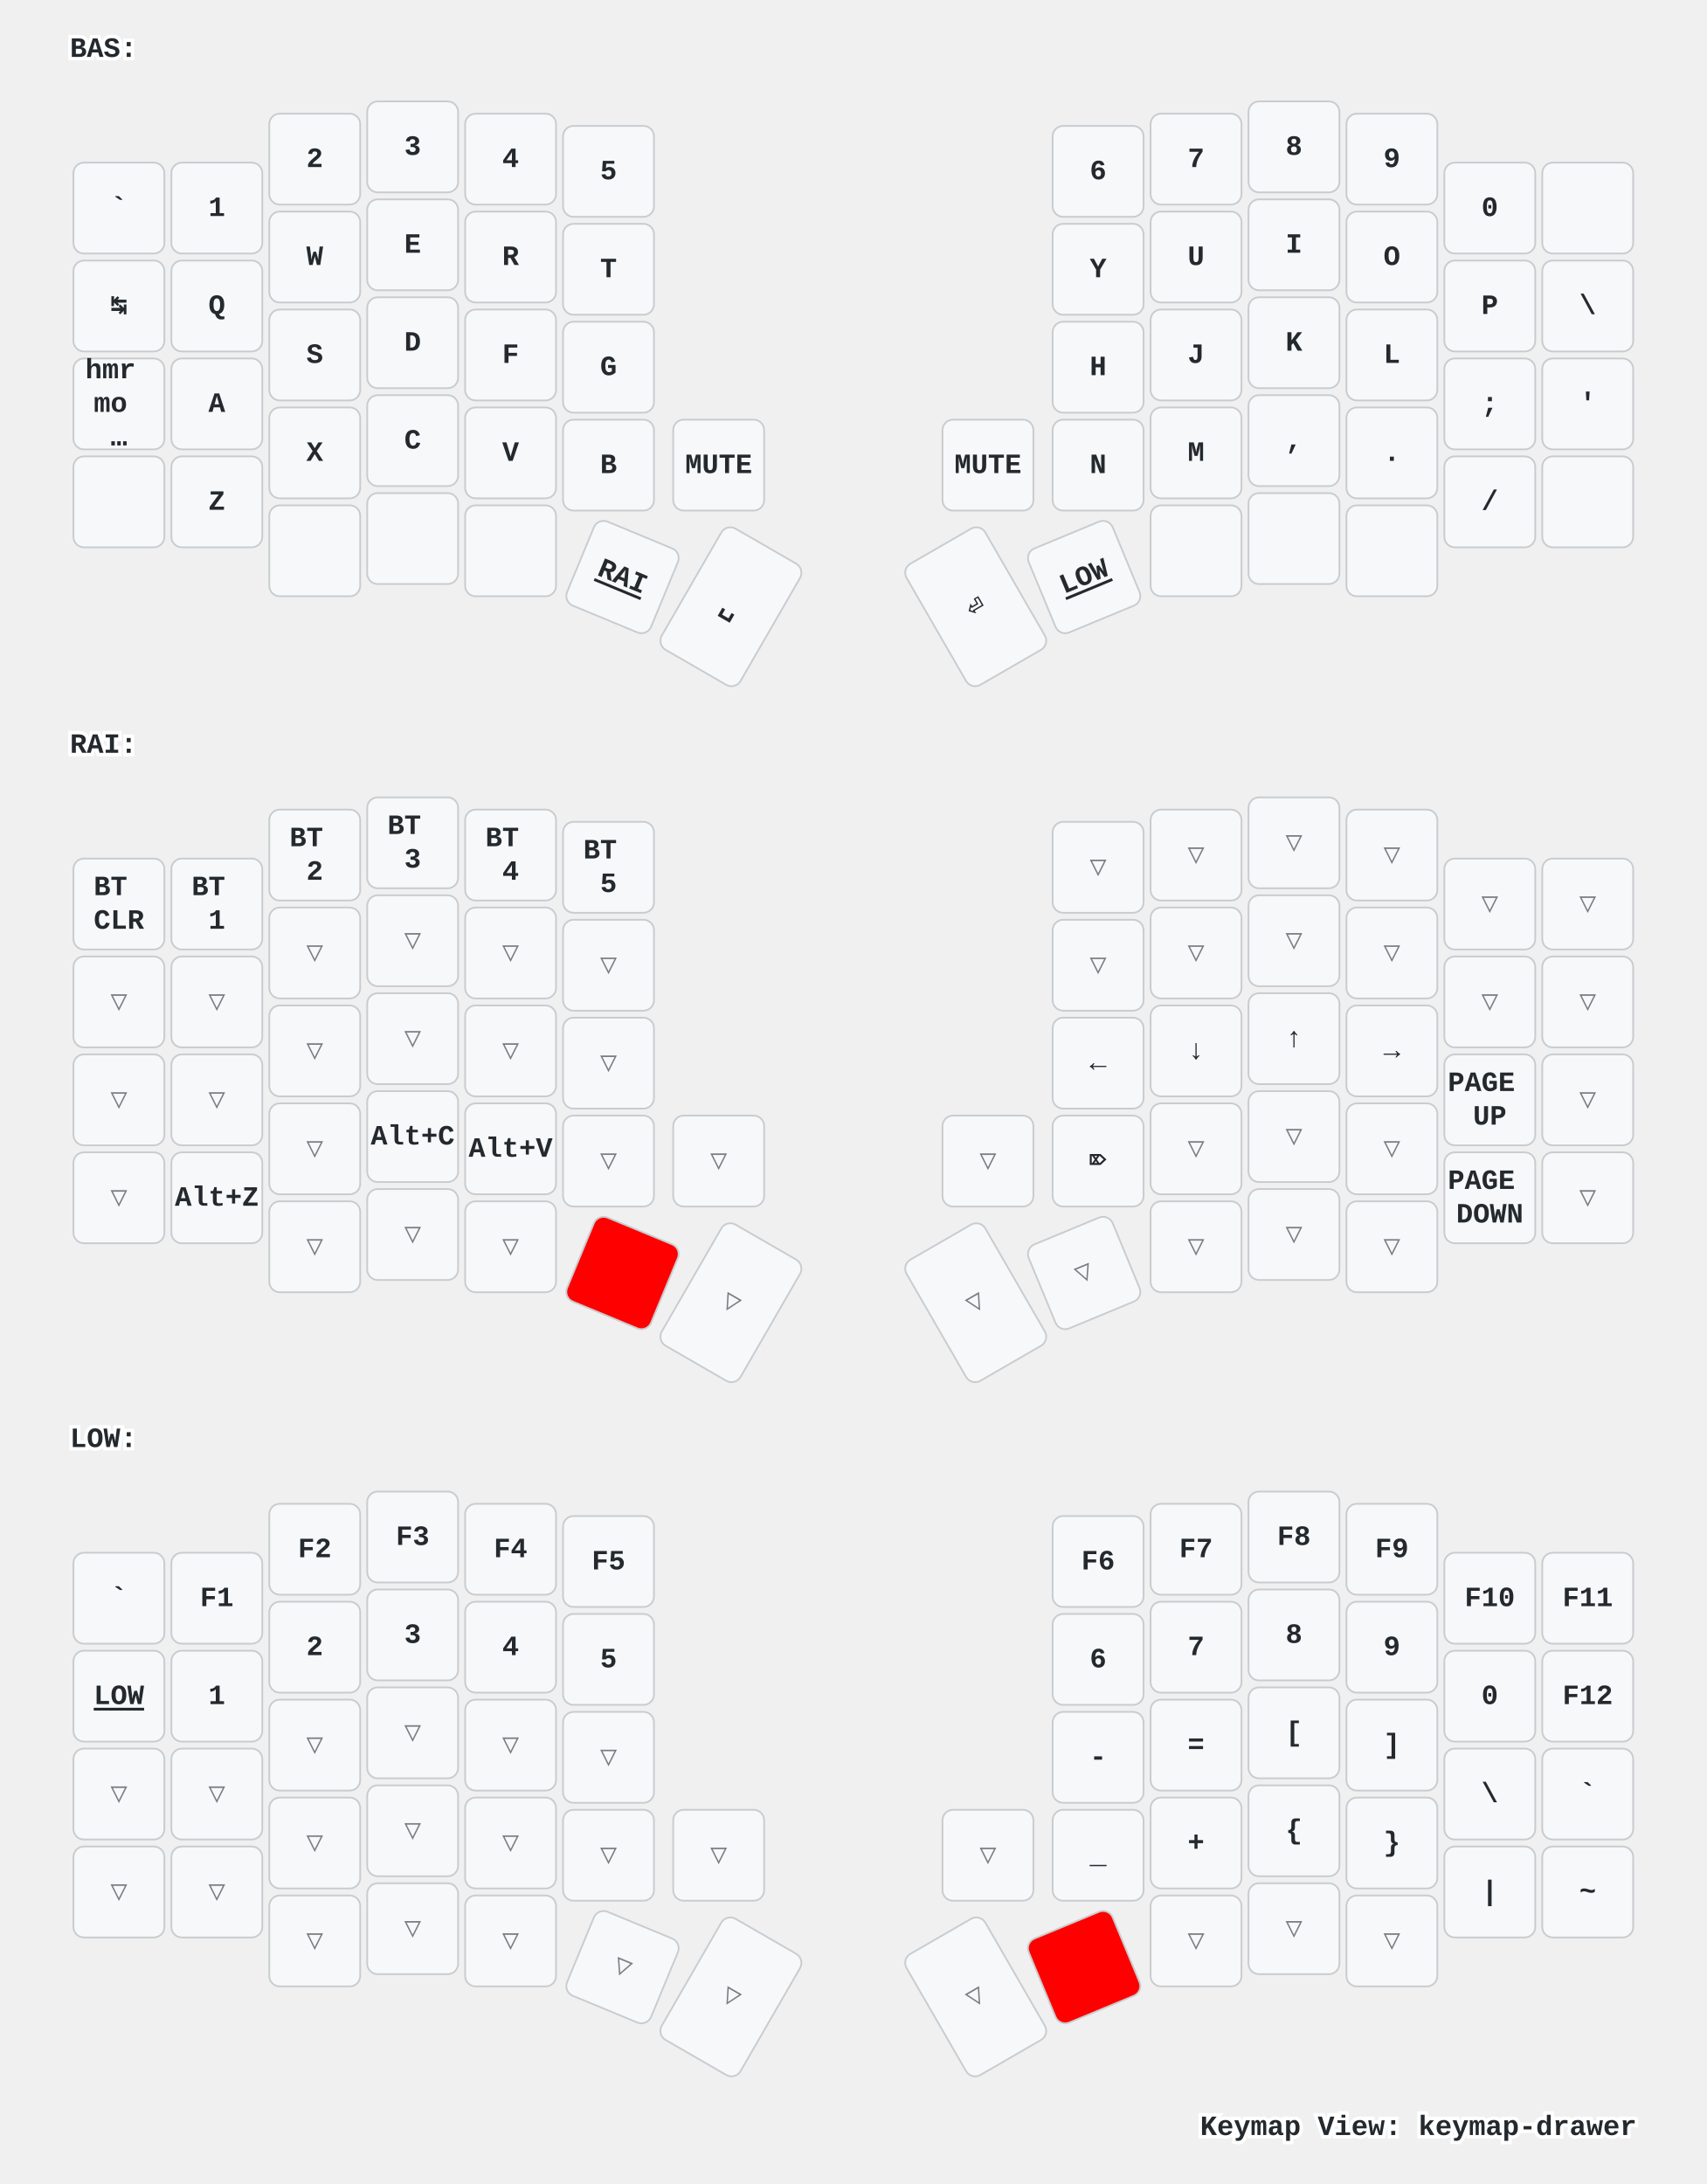
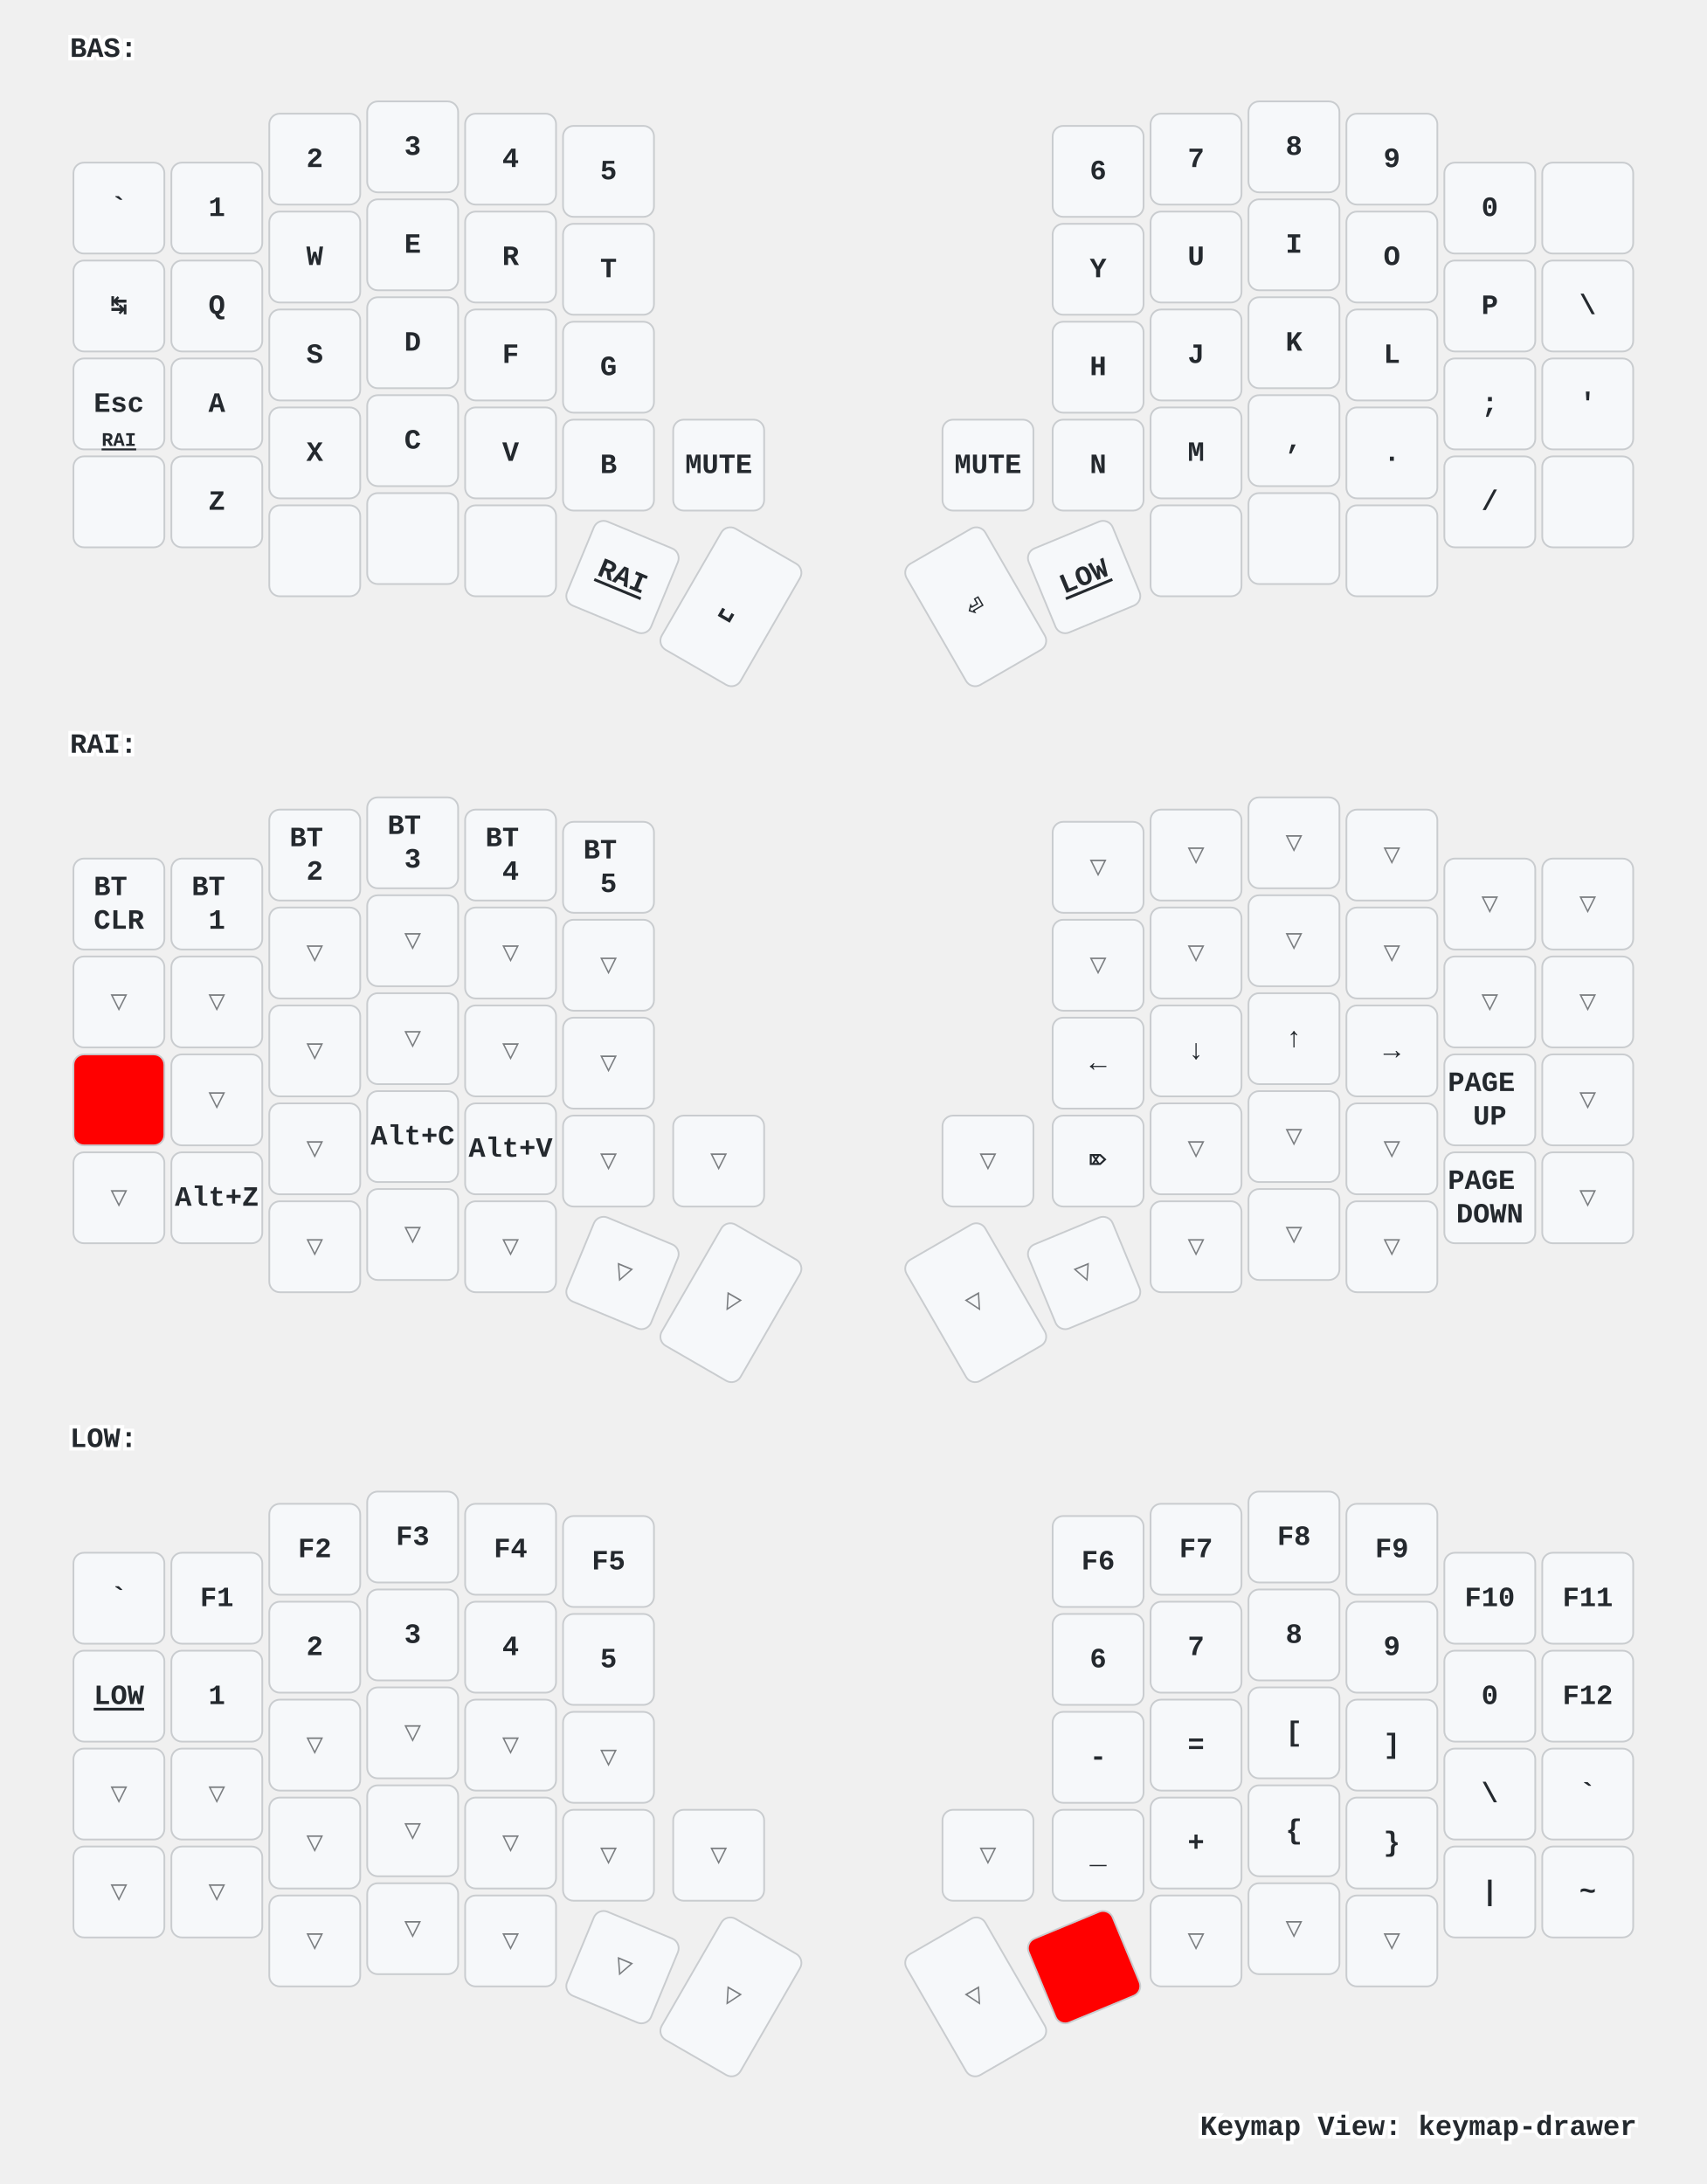
<svg xmlns="http://www.w3.org/2000/svg" xmlns:xlink="http://www.w3.org/1999/xlink" width="976" height="1249" viewBox="0 0 976 1249" class="keymap">
  <defs>/* start glyphs */
<svg id="mdi:apple-keyboard-command">
      <svg id="mdi-apple-keyboard-command" viewBox="0 0 24 24">
        <path d="M6,2A4,4 0 0,1 10,6V8H14V6A4,4 0 0,1 18,2A4,4 0 0,1 22,6A4,4 0 0,1 18,10H16V14H18A4,4 0 0,1 22,18A4,4 0 0,1 18,22A4,4 0 0,1 14,18V16H10V18A4,4 0 0,1 6,22A4,4 0 0,1 2,18A4,4 0 0,1 6,14H8V10H6A4,4 0 0,1 2,6A4,4 0 0,1 6,2M16,18A2,2 0 0,0 18,20A2,2 0 0,0 20,18A2,2 0 0,0 18,16H16V18M14,10H10V14H14V10M6,16A2,2 0 0,0 4,18A2,2 0 0,0 6,20A2,2 0 0,0 8,18V16H6M8,6A2,2 0 0,0 6,4A2,2 0 0,0 4,6A2,2 0 0,0 6,8H8V6M18,8A2,2 0 0,0 20,6A2,2 0 0,0 18,4A2,2 0 0,0 16,6V8H18Z" />
      </svg>
    </svg>
    <svg id="mdi:apple-keyboard-control">
      <svg id="mdi-apple-keyboard-control" viewBox="0 0 24 24">
        <path d="M19.78,11.78L18.36,13.19L12,6.83L5.64,13.19L4.22,11.78L12,4L19.78,11.78Z" />
      </svg>
    </svg>
    <svg id="mdi:apple-keyboard-option">
      <svg id="mdi-apple-keyboard-option" viewBox="0 0 24 24">
        <path d="M3,4H9.11L16.15,18H21V20H14.88L7.84,6H3V4M14,4H21V6H14V4Z" />
      </svg>
    </svg>
    <svg id="mdi:apple-keyboard-shift">
      <svg id="mdi-apple-keyboard-shift" viewBox="0 0 24 24">
        <path d="M15,18V12H17.17L12,6.83L6.83,12H9V18H15M12,4L22,14H17V20H7V14H2L12,4Z" />
      </svg>
    </svg>
    <svg id="mdi:backspace-outline">
      <svg id="mdi-backspace-outline" viewBox="0 0 24 24">
        <path d="M19,15.59L17.59,17L14,13.41L10.41,17L9,15.59L12.59,12L9,8.41L10.41,7L14,10.59L17.59,7L19,8.41L15.41,12L19,15.59M22,3A2,2 0 0,1 24,5V19A2,2 0 0,1 22,21H7C6.31,21 5.77,20.64 5.41,20.11L0,12L5.41,3.88C5.77,3.35 6.31,3 7,3H22M22,5H7L2.28,12L7,19H22V5Z" />
      </svg>
    </svg>
  </defs>/* end glyphs */
<style>/* inherit to force styles through use tags */
svg path {
    fill: inherit;
}

/* font and background color specifications */
svg.keymap {
    font-family: SFMono-Regular,Consolas,Liberation Mono,Menlo,monospace;
    font-size: 14px;
    font-kerning: normal;
    text-rendering: optimizeLegibility;
    fill: #24292e;
}

/* default key styling */
rect.key {
    fill: #f6f8fa;
}

rect.key, rect.combo {
    stroke: #c9cccf;
    stroke-width: 1;
}

/* default key side styling, only used is draw_key_sides is set */
rect.side {
    filter: brightness(90%);
}

/* color accent for combo boxes */
rect.combo, rect.combo-separate {
    fill: #cdf;
}

/* color accent for held keys */
rect.held, rect.combo.held {
    fill: #fdd;
}

/* color accent for ghost (optional) keys */
rect.ghost, rect.combo.ghost {
    stroke-dasharray: 4, 4;
    stroke-width: 2;
}

text {
    text-anchor: middle;
    dominant-baseline: middle;
}

/* styling for layer labels */
text.label {
    font-weight: bold;
    text-anchor: start;
    stroke: white;
    stroke-width: 4;
    paint-order: stroke;
}

/* styling for optional footer */
text.footer {
    text-anchor: end;
    dominant-baseline: auto;
    stroke: white;
    stroke-width: 4;
    paint-order: stroke;
}

/* styling for combo tap, and key non-tap label text */
text.combo, text.hold, text.shifted, text.left, text.right, text.tl, text.tr, text.bl, text.br {
    font-size: 11px;
}

text.hold, text.bl, text.br {
    text-anchor: middle;
    dominant-baseline: auto;
}

text.shifted, text.tl, text.tr {
    text-anchor: middle;
    dominant-baseline: hanging;
}

text.left, text.tl, text.bl {
    text-anchor: start;
}

text.right, text.tr, text.br {
    text-anchor: end;
}

text.layer-activator {
    text-decoration: underline;
}

/* styling for hold/shifted label text in combo box */
text.combo.hold, text.combo.shifted, text.combo.left, text.combo.right {
    font-size: 8px;
}

/* lighter symbol for transparent keys */
text.trans {
    fill: #7b7e81;
}

/* styling for combo dendrons */
path.combo {
    stroke-width: 1;
    stroke: gray;
    fill: none;
}

/* Start Tabler Icons Cleanup */
/* cannot use height/width with glyphs */
.icon-tabler &gt; path {
    fill: inherit;
    stroke: inherit;
    stroke-width: 2;
}
/* hide tabler's default box */
.icon-tabler &gt; path[stroke="none"][fill="none"] {
    visibility: hidden;
}
/* End Tabler Icons Cleanup */

/* For default sytles, see https://github.com/caksoylar/keymap-drawer/blob/main/keymap_drawer/config.py#L85 */

svg.keymap {
  font-family: Ubuntu Mono, Inconsolata, Consolas, Liberation Mono, Menlo, monospace;
  font-size: 16px;
  font-weight: bold;
  text-rendering: optimizeLegibility;
}

/* Color accent for held keys
red = #f00
green = #0f0
blue = #00f
yellow = #ff0
cyan = #0ff
magenta = #f0f
white = #fff
black = #000
grey = #888
light grey = #ccc
#ffc
*/
rect.held, rect.combo.held {
    fill: #f00;
}

/* Technique borrowed and extended from https://github.com/englmaxi/zmk-config/blob/master/keymap-drawer/config.yaml */
.sym_sub_text.tap {
  translate: -5px 2px;
  font-size: 20px;
}
.sym_sub_text.shifted {
  translate: 10px 13px;
  font-size: 10px;
  opacity: 1.0;
}
.combo.sym_sub_text.tap {
  translate: -1px 1px;
}
.combo.sym_sub_text.shifted {
  translate: 7px 5px;
  font-size: 10px;
  opacity: 1.0;
}

/* Toggle */
.toggle.shifted {
  translate: -10px 12px;
}

.toggle.hold {
  translate: 13px -23px;
}

/* Variant for tap-dances */
.tap_dance.tap {
  translate: -7px 0px;
  font-size: 12px;
}
.tap_dance.shifted {
  translate: 7px 17px;
  font-size: 12px;
  opacity: 1.0;
}

/* Variant for symbol next to symbol */
.sym_by_sym.tap {
  translate: -6px 0px;
}
.sym_by_sym.shifted {
  translate: 10px 12px;
  opacity: 1.0;
}

.combo.sym_by_sym.tap {
  translate: -35px 0px;
}
.combo.sym_by_sym.shifted {
  translate: 35px 20px;
  opacity: 1.0;
}

.combo.sym_by_sym.hold {
  visibility: hidden;
}

/* hide hold box for combo sym_by_sym */
.combo.sym_by_sym.hold &gt; path[stroke="none"][fill="none"] {
  visibility: hidden;
}
</style>
  <g transform="translate(40, 0)" class="layer-BAS">
    <text x="0" y="28" class="label" id="BAS">BAS:</text>
    <g transform="translate(0, 56)">
      <g transform="translate(28, 63)" class="key keypos-0">
        <rect rx="6" ry="6" x="-26" y="-26" width="52" height="52" class="key" />
        <text x="0" y="0" class="key tap">`</text>
      </g>
      <g transform="translate(84, 63)" class="key keypos-1">
        <rect rx="6" ry="6" x="-26" y="-26" width="52" height="52" class="key" />
        <text x="0" y="0" class="key tap">1</text>
      </g>
      <g transform="translate(140, 35)" class="key keypos-2">
        <rect rx="6" ry="6" x="-26" y="-26" width="52" height="52" class="key" />
        <text x="0" y="0" class="key tap">2</text>
      </g>
      <g transform="translate(196, 28)" class="key keypos-3">
        <rect rx="6" ry="6" x="-26" y="-26" width="52" height="52" class="key" />
        <text x="0" y="0" class="key tap">3</text>
      </g>
      <g transform="translate(252, 35)" class="key keypos-4">
        <rect rx="6" ry="6" x="-26" y="-26" width="52" height="52" class="key" />
        <text x="0" y="0" class="key tap">4</text>
      </g>
      <g transform="translate(308, 42)" class="key keypos-5">
        <rect rx="6" ry="6" x="-26" y="-26" width="52" height="52" class="key" />
        <text x="0" y="0" class="key tap">5</text>
      </g>
      <g transform="translate(588, 42)" class="key keypos-6">
        <rect rx="6" ry="6" x="-26" y="-26" width="52" height="52" class="key" />
        <text x="0" y="0" class="key tap">6</text>
      </g>
      <g transform="translate(644, 35)" class="key keypos-7">
        <rect rx="6" ry="6" x="-26" y="-26" width="52" height="52" class="key" />
        <text x="0" y="0" class="key tap">7</text>
      </g>
      <g transform="translate(700, 28)" class="key keypos-8">
        <rect rx="6" ry="6" x="-26" y="-26" width="52" height="52" class="key" />
        <text x="0" y="0" class="key tap">8</text>
      </g>
      <g transform="translate(756, 35)" class="key keypos-9">
        <rect rx="6" ry="6" x="-26" y="-26" width="52" height="52" class="key" />
        <text x="0" y="0" class="key tap">9</text>
      </g>
      <g transform="translate(812, 63)" class="key keypos-10">
        <rect rx="6" ry="6" x="-26" y="-26" width="52" height="52" class="key" />
        <text x="0" y="0" class="key tap">0</text>
      </g>
      <g transform="translate(868, 63)" class="key keypos-11">
        <rect rx="6" ry="6" x="-26" y="-26" width="52" height="52" class="key" />
        <use href="#mdi:backspace-outline" xlink:href="#mdi:backspace-outline" x="-9" y="-9" height="18" width="18.0" class="key tap glyph mdi:backspace-outline" />
      </g>
      <g transform="translate(28, 119)" class="key keypos-12">
        <rect rx="6" ry="6" x="-26" y="-26" width="52" height="52" class="key" />
        <text x="0" y="0" class="key tap">↹</text>
      </g>
      <g transform="translate(84, 119)" class="key keypos-13">
        <rect rx="6" ry="6" x="-26" y="-26" width="52" height="52" class="key" />
        <text x="0" y="0" class="key tap">Q</text>
      </g>
      <g transform="translate(140, 91)" class="key keypos-14">
        <rect rx="6" ry="6" x="-26" y="-26" width="52" height="52" class="key" />
        <text x="0" y="0" class="key tap">W</text>
      </g>
      <g transform="translate(196, 84)" class="key keypos-15">
        <rect rx="6" ry="6" x="-26" y="-26" width="52" height="52" class="key" />
        <text x="0" y="0" class="key tap">E</text>
      </g>
      <g transform="translate(252, 91)" class="key keypos-16">
        <rect rx="6" ry="6" x="-26" y="-26" width="52" height="52" class="key" />
        <text x="0" y="0" class="key tap">R</text>
      </g>
      <g transform="translate(308, 98)" class="key keypos-17">
        <rect rx="6" ry="6" x="-26" y="-26" width="52" height="52" class="key" />
        <text x="0" y="0" class="key tap">T</text>
      </g>
      <g transform="translate(588, 98)" class="key keypos-18">
        <rect rx="6" ry="6" x="-26" y="-26" width="52" height="52" class="key" />
        <text x="0" y="0" class="key tap">Y</text>
      </g>
      <g transform="translate(644, 91)" class="key keypos-19">
        <rect rx="6" ry="6" x="-26" y="-26" width="52" height="52" class="key" />
        <text x="0" y="0" class="key tap">U</text>
      </g>
      <g transform="translate(700, 84)" class="key keypos-20">
        <rect rx="6" ry="6" x="-26" y="-26" width="52" height="52" class="key" />
        <text x="0" y="0" class="key tap">I</text>
      </g>
      <g transform="translate(756, 91)" class="key keypos-21">
        <rect rx="6" ry="6" x="-26" y="-26" width="52" height="52" class="key" />
        <text x="0" y="0" class="key tap">O</text>
      </g>
      <g transform="translate(812, 119)" class="key keypos-22">
        <rect rx="6" ry="6" x="-26" y="-26" width="52" height="52" class="key" />
        <text x="0" y="0" class="key tap">P</text>
      </g>
      <g transform="translate(868, 119)" class="key keypos-23">
        <rect rx="6" ry="6" x="-26" y="-26" width="52" height="52" class="key" />
        <text x="0" y="0" class="key tap">\</text>
      </g>
      <g transform="translate(28, 175)" class="key keypos-24">
        <rect rx="6" ry="6" x="-26" y="-26" width="52" height="52" class="key" />
-         <text x="0" y="0" class="key tap">
-           <tspan x="0" dy="-1.2em">hmr</tspan>
-           <tspan x="0" dy="1.2em">mo</tspan>
-           <tspan x="0" dy="1.2em">…</tspan>
-         </text>
+         <text x="0" y="0" class="key tap">Esc</text>
+         <a href="#RAI">
+           <text x="0" y="24" class="key hold layer-activator">RAI</text>
+         </a>
      </g>
      <g transform="translate(84, 175)" class="key keypos-25">
        <rect rx="6" ry="6" x="-26" y="-26" width="52" height="52" class="key" />
        <text x="0" y="0" class="key tap">A</text>
      </g>
      <g transform="translate(140, 147)" class="key keypos-26">
        <rect rx="6" ry="6" x="-26" y="-26" width="52" height="52" class="key" />
        <text x="0" y="0" class="key tap">S</text>
      </g>
      <g transform="translate(196, 140)" class="key keypos-27">
        <rect rx="6" ry="6" x="-26" y="-26" width="52" height="52" class="key" />
        <text x="0" y="0" class="key tap">D</text>
      </g>
      <g transform="translate(252, 147)" class="key keypos-28">
        <rect rx="6" ry="6" x="-26" y="-26" width="52" height="52" class="key" />
        <text x="0" y="0" class="key tap">F</text>
      </g>
      <g transform="translate(308, 154)" class="key keypos-29">
        <rect rx="6" ry="6" x="-26" y="-26" width="52" height="52" class="key" />
        <text x="0" y="0" class="key tap">G</text>
      </g>
      <g transform="translate(588, 154)" class="key keypos-30">
        <rect rx="6" ry="6" x="-26" y="-26" width="52" height="52" class="key" />
        <text x="0" y="0" class="key tap">H</text>
      </g>
      <g transform="translate(644, 147)" class="key keypos-31">
        <rect rx="6" ry="6" x="-26" y="-26" width="52" height="52" class="key" />
        <text x="0" y="0" class="key tap">J</text>
      </g>
      <g transform="translate(700, 140)" class="key keypos-32">
        <rect rx="6" ry="6" x="-26" y="-26" width="52" height="52" class="key" />
        <text x="0" y="0" class="key tap">K</text>
      </g>
      <g transform="translate(756, 147)" class="key keypos-33">
        <rect rx="6" ry="6" x="-26" y="-26" width="52" height="52" class="key" />
        <text x="0" y="0" class="key tap">L</text>
      </g>
      <g transform="translate(812, 175)" class="key keypos-34">
        <rect rx="6" ry="6" x="-26" y="-26" width="52" height="52" class="key" />
        <text x="0" y="0" class="key tap">;</text>
      </g>
      <g transform="translate(868, 175)" class="key keypos-35">
        <rect rx="6" ry="6" x="-26" y="-26" width="52" height="52" class="key" />
        <text x="0" y="0" class="key tap">'</text>
      </g>
      <g transform="translate(28, 231)" class="key keypos-36">
        <rect rx="6" ry="6" x="-26" y="-26" width="52" height="52" class="key" />
        <use href="#mdi:apple-keyboard-shift" xlink:href="#mdi:apple-keyboard-shift" x="-9" y="-9" height="18" width="18.0" class="key tap glyph mdi:apple-keyboard-shift" />
      </g>
      <g transform="translate(84, 231)" class="key keypos-37">
        <rect rx="6" ry="6" x="-26" y="-26" width="52" height="52" class="key" />
        <text x="0" y="0" class="key tap">Z</text>
      </g>
      <g transform="translate(140, 203)" class="key keypos-38">
        <rect rx="6" ry="6" x="-26" y="-26" width="52" height="52" class="key" />
        <text x="0" y="0" class="key tap">X</text>
      </g>
      <g transform="translate(196, 196)" class="key keypos-39">
        <rect rx="6" ry="6" x="-26" y="-26" width="52" height="52" class="key" />
        <text x="0" y="0" class="key tap">C</text>
      </g>
      <g transform="translate(252, 203)" class="key keypos-40">
        <rect rx="6" ry="6" x="-26" y="-26" width="52" height="52" class="key" />
        <text x="0" y="0" class="key tap">V</text>
      </g>
      <g transform="translate(308, 210)" class="key keypos-41">
        <rect rx="6" ry="6" x="-26" y="-26" width="52" height="52" class="key" />
        <text x="0" y="0" class="key tap">B</text>
      </g>
      <g transform="translate(371, 210)" class="key keypos-42">
        <rect rx="6" ry="6" x="-26" y="-26" width="52" height="52" class="key" />
        <text x="0" y="0" class="key tap">MUTE</text>
      </g>
      <g transform="translate(525, 210)" class="key keypos-43">
        <rect rx="6" ry="6" x="-26" y="-26" width="52" height="52" class="key" />
        <text x="0" y="0" class="key tap">MUTE</text>
      </g>
      <g transform="translate(588, 210)" class="key keypos-44">
        <rect rx="6" ry="6" x="-26" y="-26" width="52" height="52" class="key" />
        <text x="0" y="0" class="key tap">N</text>
      </g>
      <g transform="translate(644, 203)" class="key keypos-45">
        <rect rx="6" ry="6" x="-26" y="-26" width="52" height="52" class="key" />
        <text x="0" y="0" class="key tap">M</text>
      </g>
      <g transform="translate(700, 196)" class="key keypos-46">
        <rect rx="6" ry="6" x="-26" y="-26" width="52" height="52" class="key" />
        <text x="0" y="0" class="key tap">,</text>
      </g>
      <g transform="translate(756, 203)" class="key keypos-47">
        <rect rx="6" ry="6" x="-26" y="-26" width="52" height="52" class="key" />
        <text x="0" y="0" class="key tap">.</text>
      </g>
      <g transform="translate(812, 231)" class="key keypos-48">
        <rect rx="6" ry="6" x="-26" y="-26" width="52" height="52" class="key" />
        <text x="0" y="0" class="key tap">/</text>
      </g>
      <g transform="translate(868, 231)" class="key keypos-49">
        <rect rx="6" ry="6" x="-26" y="-26" width="52" height="52" class="key" />
        <use href="#mdi:apple-keyboard-shift" xlink:href="#mdi:apple-keyboard-shift" x="-9" y="-9" height="18" width="18.0" class="key tap glyph mdi:apple-keyboard-shift" />
      </g>
      <g transform="translate(140, 259)" class="key keypos-50">
        <rect rx="6" ry="6" x="-26" y="-26" width="52" height="52" class="key" />
        <use href="#mdi:apple-keyboard-control" xlink:href="#mdi:apple-keyboard-control" x="-9" y="-9" height="18" width="18.0" class="key tap glyph mdi:apple-keyboard-control" />
      </g>
      <g transform="translate(196, 252)" class="key keypos-51">
        <rect rx="6" ry="6" x="-26" y="-26" width="52" height="52" class="key" />
        <use href="#mdi:apple-keyboard-command" xlink:href="#mdi:apple-keyboard-command" x="-9" y="-9" height="18" width="18.0" class="key tap glyph mdi:apple-keyboard-command" />
      </g>
      <g transform="translate(252, 259)" class="key keypos-52">
        <rect rx="6" ry="6" x="-26" y="-26" width="52" height="52" class="key" />
        <use href="#mdi:apple-keyboard-option" xlink:href="#mdi:apple-keyboard-option" x="-9" y="-9" height="18" width="18.0" class="key tap glyph mdi:apple-keyboard-option" />
      </g>
      <g transform="translate(316, 274) rotate(22.5)" class="key keypos-53">
        <rect rx="6" ry="6" x="-26" y="-26" width="52" height="52" class="key" />
        <a href="#RAI">
          <text x="0" y="0" class="key tap layer-activator">RAI</text>
        </a>
      </g>
      <g transform="translate(378, 291) rotate(30.0)" class="key keypos-54">
        <rect rx="6" ry="6" x="-26" y="-40" width="52" height="80" class="key" />
        <text x="0" y="0" class="key tap">␣</text>
      </g>
      <g transform="translate(518, 291) rotate(-30.0)" class="key keypos-55">
        <rect rx="6" ry="6" x="-26" y="-40" width="52" height="80" class="key" />
        <text x="0" y="0" class="key tap">⏎</text>
      </g>
      <g transform="translate(580, 274) rotate(-22.5)" class="key keypos-56">
        <rect rx="6" ry="6" x="-26" y="-26" width="52" height="52" class="key" />
        <a href="#LOW">
          <text x="0" y="0" class="key tap layer-activator">LOW</text>
        </a>
      </g>
      <g transform="translate(644, 259)" class="key keypos-57">
        <rect rx="6" ry="6" x="-26" y="-26" width="52" height="52" class="key" />
        <use href="#mdi:apple-keyboard-control" xlink:href="#mdi:apple-keyboard-control" x="-9" y="-9" height="18" width="18.0" class="key tap glyph mdi:apple-keyboard-control" />
      </g>
      <g transform="translate(700, 252)" class="key keypos-58">
        <rect rx="6" ry="6" x="-26" y="-26" width="52" height="52" class="key" />
        <use href="#mdi:apple-keyboard-option" xlink:href="#mdi:apple-keyboard-option" x="-9" y="-9" height="18" width="18.0" class="key tap glyph mdi:apple-keyboard-option" />
      </g>
      <g transform="translate(756, 259)" class="key keypos-59">
        <rect rx="6" ry="6" x="-26" y="-26" width="52" height="52" class="key" />
        <use href="#mdi:apple-keyboard-command" xlink:href="#mdi:apple-keyboard-command" x="-9" y="-9" height="18" width="18.0" class="key tap glyph mdi:apple-keyboard-command" />
      </g>
    </g>
  </g>
  <g transform="translate(40, 398)" class="layer-RAI">
    <text x="0" y="28" class="label" id="RAI">RAI:</text>
    <g transform="translate(0, 56)">
      <g transform="translate(28, 63)" class="key keypos-0">
        <rect rx="6" ry="6" x="-26" y="-26" width="52" height="52" class="key" />
        <text x="0" y="0" class="key tap">
          <tspan x="0" dy="-0.6em">BT</tspan>
          <tspan x="0" dy="1.2em">CLR</tspan>
        </text>
      </g>
      <g transform="translate(84, 63)" class="key keypos-1">
        <rect rx="6" ry="6" x="-26" y="-26" width="52" height="52" class="key" />
        <text x="0" y="0" class="key tap">
          <tspan x="0" dy="-0.6em">BT</tspan>
          <tspan x="0" dy="1.2em">1</tspan>
        </text>
      </g>
      <g transform="translate(140, 35)" class="key keypos-2">
        <rect rx="6" ry="6" x="-26" y="-26" width="52" height="52" class="key" />
        <text x="0" y="0" class="key tap">
          <tspan x="0" dy="-0.6em">BT</tspan>
          <tspan x="0" dy="1.2em">2</tspan>
        </text>
      </g>
      <g transform="translate(196, 28)" class="key keypos-3">
        <rect rx="6" ry="6" x="-26" y="-26" width="52" height="52" class="key" />
        <text x="0" y="0" class="key tap">
          <tspan x="0" dy="-0.6em">BT</tspan>
          <tspan x="0" dy="1.2em">3</tspan>
        </text>
      </g>
      <g transform="translate(252, 35)" class="key keypos-4">
        <rect rx="6" ry="6" x="-26" y="-26" width="52" height="52" class="key" />
        <text x="0" y="0" class="key tap">
          <tspan x="0" dy="-0.6em">BT</tspan>
          <tspan x="0" dy="1.2em">4</tspan>
        </text>
      </g>
      <g transform="translate(308, 42)" class="key keypos-5">
        <rect rx="6" ry="6" x="-26" y="-26" width="52" height="52" class="key" />
        <text x="0" y="0" class="key tap">
          <tspan x="0" dy="-0.6em">BT</tspan>
          <tspan x="0" dy="1.2em">5</tspan>
        </text>
      </g>
      <g transform="translate(588, 42)" class="key trans keypos-6">
        <rect rx="6" ry="6" x="-26" y="-26" width="52" height="52" class="key trans" />
        <text x="0" y="0" class="key trans tap">▽</text>
      </g>
      <g transform="translate(644, 35)" class="key trans keypos-7">
        <rect rx="6" ry="6" x="-26" y="-26" width="52" height="52" class="key trans" />
        <text x="0" y="0" class="key trans tap">▽</text>
      </g>
      <g transform="translate(700, 28)" class="key trans keypos-8">
        <rect rx="6" ry="6" x="-26" y="-26" width="52" height="52" class="key trans" />
        <text x="0" y="0" class="key trans tap">▽</text>
      </g>
      <g transform="translate(756, 35)" class="key trans keypos-9">
        <rect rx="6" ry="6" x="-26" y="-26" width="52" height="52" class="key trans" />
        <text x="0" y="0" class="key trans tap">▽</text>
      </g>
      <g transform="translate(812, 63)" class="key trans keypos-10">
        <rect rx="6" ry="6" x="-26" y="-26" width="52" height="52" class="key trans" />
        <text x="0" y="0" class="key trans tap">▽</text>
      </g>
      <g transform="translate(868, 63)" class="key trans keypos-11">
        <rect rx="6" ry="6" x="-26" y="-26" width="52" height="52" class="key trans" />
        <text x="0" y="0" class="key trans tap">▽</text>
      </g>
      <g transform="translate(28, 119)" class="key trans keypos-12">
        <rect rx="6" ry="6" x="-26" y="-26" width="52" height="52" class="key trans" />
        <text x="0" y="0" class="key trans tap">▽</text>
      </g>
      <g transform="translate(84, 119)" class="key trans keypos-13">
        <rect rx="6" ry="6" x="-26" y="-26" width="52" height="52" class="key trans" />
        <text x="0" y="0" class="key trans tap">▽</text>
      </g>
      <g transform="translate(140, 91)" class="key trans keypos-14">
        <rect rx="6" ry="6" x="-26" y="-26" width="52" height="52" class="key trans" />
        <text x="0" y="0" class="key trans tap">▽</text>
      </g>
      <g transform="translate(196, 84)" class="key trans keypos-15">
        <rect rx="6" ry="6" x="-26" y="-26" width="52" height="52" class="key trans" />
        <text x="0" y="0" class="key trans tap">▽</text>
      </g>
      <g transform="translate(252, 91)" class="key trans keypos-16">
        <rect rx="6" ry="6" x="-26" y="-26" width="52" height="52" class="key trans" />
        <text x="0" y="0" class="key trans tap">▽</text>
      </g>
      <g transform="translate(308, 98)" class="key trans keypos-17">
        <rect rx="6" ry="6" x="-26" y="-26" width="52" height="52" class="key trans" />
        <text x="0" y="0" class="key trans tap">▽</text>
      </g>
      <g transform="translate(588, 98)" class="key trans keypos-18">
        <rect rx="6" ry="6" x="-26" y="-26" width="52" height="52" class="key trans" />
        <text x="0" y="0" class="key trans tap">▽</text>
      </g>
      <g transform="translate(644, 91)" class="key trans keypos-19">
        <rect rx="6" ry="6" x="-26" y="-26" width="52" height="52" class="key trans" />
        <text x="0" y="0" class="key trans tap">▽</text>
      </g>
      <g transform="translate(700, 84)" class="key trans keypos-20">
        <rect rx="6" ry="6" x="-26" y="-26" width="52" height="52" class="key trans" />
        <text x="0" y="0" class="key trans tap">▽</text>
      </g>
      <g transform="translate(756, 91)" class="key trans keypos-21">
        <rect rx="6" ry="6" x="-26" y="-26" width="52" height="52" class="key trans" />
        <text x="0" y="0" class="key trans tap">▽</text>
      </g>
      <g transform="translate(812, 119)" class="key trans keypos-22">
        <rect rx="6" ry="6" x="-26" y="-26" width="52" height="52" class="key trans" />
        <text x="0" y="0" class="key trans tap">▽</text>
      </g>
      <g transform="translate(868, 119)" class="key trans keypos-23">
        <rect rx="6" ry="6" x="-26" y="-26" width="52" height="52" class="key trans" />
        <text x="0" y="0" class="key trans tap">▽</text>
      </g>
-       <g transform="translate(28, 175)" class="key trans keypos-24">
-         <rect rx="6" ry="6" x="-26" y="-26" width="52" height="52" class="key trans" />
-         <text x="0" y="0" class="key trans tap">▽</text>
+       <g transform="translate(28, 175)" class="key held keypos-24">
+         <rect rx="6" ry="6" x="-26" y="-26" width="52" height="52" class="key held" />
      </g>
      <g transform="translate(84, 175)" class="key trans keypos-25">
        <rect rx="6" ry="6" x="-26" y="-26" width="52" height="52" class="key trans" />
        <text x="0" y="0" class="key trans tap">▽</text>
      </g>
      <g transform="translate(140, 147)" class="key trans keypos-26">
        <rect rx="6" ry="6" x="-26" y="-26" width="52" height="52" class="key trans" />
        <text x="0" y="0" class="key trans tap">▽</text>
      </g>
      <g transform="translate(196, 140)" class="key trans keypos-27">
        <rect rx="6" ry="6" x="-26" y="-26" width="52" height="52" class="key trans" />
        <text x="0" y="0" class="key trans tap">▽</text>
      </g>
      <g transform="translate(252, 147)" class="key trans keypos-28">
        <rect rx="6" ry="6" x="-26" y="-26" width="52" height="52" class="key trans" />
        <text x="0" y="0" class="key trans tap">▽</text>
      </g>
      <g transform="translate(308, 154)" class="key trans keypos-29">
        <rect rx="6" ry="6" x="-26" y="-26" width="52" height="52" class="key trans" />
        <text x="0" y="0" class="key trans tap">▽</text>
      </g>
      <g transform="translate(588, 154)" class="key keypos-30">
        <rect rx="6" ry="6" x="-26" y="-26" width="52" height="52" class="key" />
        <text x="0" y="0" class="key tap">←</text>
      </g>
      <g transform="translate(644, 147)" class="key keypos-31">
        <rect rx="6" ry="6" x="-26" y="-26" width="52" height="52" class="key" />
        <text x="0" y="0" class="key tap">↓</text>
      </g>
      <g transform="translate(700, 140)" class="key keypos-32">
        <rect rx="6" ry="6" x="-26" y="-26" width="52" height="52" class="key" />
        <text x="0" y="0" class="key tap">↑</text>
      </g>
      <g transform="translate(756, 147)" class="key keypos-33">
        <rect rx="6" ry="6" x="-26" y="-26" width="52" height="52" class="key" />
        <text x="0" y="0" class="key tap">→</text>
      </g>
      <g transform="translate(812, 175)" class="key keypos-34">
        <rect rx="6" ry="6" x="-26" y="-26" width="52" height="52" class="key" />
        <text x="0" y="0" class="key tap">
          <tspan x="0" dy="-0.6em">PAGE</tspan>
          <tspan x="0" dy="1.2em">UP</tspan>
        </text>
      </g>
      <g transform="translate(868, 175)" class="key trans keypos-35">
        <rect rx="6" ry="6" x="-26" y="-26" width="52" height="52" class="key trans" />
        <text x="0" y="0" class="key trans tap">▽</text>
      </g>
      <g transform="translate(28, 231)" class="key trans keypos-36">
        <rect rx="6" ry="6" x="-26" y="-26" width="52" height="52" class="key trans" />
        <text x="0" y="0" class="key trans tap">▽</text>
      </g>
      <g transform="translate(84, 231)" class="key keypos-37">
        <rect rx="6" ry="6" x="-26" y="-26" width="52" height="52" class="key" />
        <text x="0" y="0" class="key tap">Alt+Z</text>
      </g>
      <g transform="translate(140, 203)" class="key trans keypos-38">
        <rect rx="6" ry="6" x="-26" y="-26" width="52" height="52" class="key trans" />
        <text x="0" y="0" class="key trans tap">▽</text>
      </g>
      <g transform="translate(196, 196)" class="key keypos-39">
        <rect rx="6" ry="6" x="-26" y="-26" width="52" height="52" class="key" />
        <text x="0" y="0" class="key tap">Alt+C</text>
      </g>
      <g transform="translate(252, 203)" class="key keypos-40">
        <rect rx="6" ry="6" x="-26" y="-26" width="52" height="52" class="key" />
        <text x="0" y="0" class="key tap">Alt+V</text>
      </g>
      <g transform="translate(308, 210)" class="key trans keypos-41">
        <rect rx="6" ry="6" x="-26" y="-26" width="52" height="52" class="key trans" />
        <text x="0" y="0" class="key trans tap">▽</text>
      </g>
      <g transform="translate(371, 210)" class="key trans keypos-42">
        <rect rx="6" ry="6" x="-26" y="-26" width="52" height="52" class="key trans" />
        <text x="0" y="0" class="key trans tap">▽</text>
      </g>
      <g transform="translate(525, 210)" class="key trans keypos-43">
        <rect rx="6" ry="6" x="-26" y="-26" width="52" height="52" class="key trans" />
        <text x="0" y="0" class="key trans tap">▽</text>
      </g>
      <g transform="translate(588, 210)" class="key keypos-44">
        <rect rx="6" ry="6" x="-26" y="-26" width="52" height="52" class="key" />
        <text x="0" y="0" class="key tap">⌦</text>
      </g>
      <g transform="translate(644, 203)" class="key trans keypos-45">
        <rect rx="6" ry="6" x="-26" y="-26" width="52" height="52" class="key trans" />
        <text x="0" y="0" class="key trans tap">▽</text>
      </g>
      <g transform="translate(700, 196)" class="key trans keypos-46">
        <rect rx="6" ry="6" x="-26" y="-26" width="52" height="52" class="key trans" />
        <text x="0" y="0" class="key trans tap">▽</text>
      </g>
      <g transform="translate(756, 203)" class="key trans keypos-47">
        <rect rx="6" ry="6" x="-26" y="-26" width="52" height="52" class="key trans" />
        <text x="0" y="0" class="key trans tap">▽</text>
      </g>
      <g transform="translate(812, 231)" class="key keypos-48">
        <rect rx="6" ry="6" x="-26" y="-26" width="52" height="52" class="key" />
        <text x="0" y="0" class="key tap">
          <tspan x="0" dy="-0.6em">PAGE</tspan>
          <tspan x="0" dy="1.2em">DOWN</tspan>
        </text>
      </g>
      <g transform="translate(868, 231)" class="key trans keypos-49">
        <rect rx="6" ry="6" x="-26" y="-26" width="52" height="52" class="key trans" />
        <text x="0" y="0" class="key trans tap">▽</text>
      </g>
      <g transform="translate(140, 259)" class="key trans keypos-50">
        <rect rx="6" ry="6" x="-26" y="-26" width="52" height="52" class="key trans" />
        <text x="0" y="0" class="key trans tap">▽</text>
      </g>
      <g transform="translate(196, 252)" class="key trans keypos-51">
        <rect rx="6" ry="6" x="-26" y="-26" width="52" height="52" class="key trans" />
        <text x="0" y="0" class="key trans tap">▽</text>
      </g>
      <g transform="translate(252, 259)" class="key trans keypos-52">
        <rect rx="6" ry="6" x="-26" y="-26" width="52" height="52" class="key trans" />
        <text x="0" y="0" class="key trans tap">▽</text>
      </g>
-       <g transform="translate(316, 274) rotate(22.5)" class="key held keypos-53">
-         <rect rx="6" ry="6" x="-26" y="-26" width="52" height="52" class="key held" />
+       <g transform="translate(316, 274) rotate(22.5)" class="key trans keypos-53">
+         <rect rx="6" ry="6" x="-26" y="-26" width="52" height="52" class="key trans" />
+         <text x="0" y="0" class="key trans tap">▽</text>
      </g>
      <g transform="translate(378, 291) rotate(30.0)" class="key trans keypos-54">
        <rect rx="6" ry="6" x="-26" y="-40" width="52" height="80" class="key trans" />
        <text x="0" y="0" class="key trans tap">▽</text>
      </g>
      <g transform="translate(518, 291) rotate(-30.0)" class="key trans keypos-55">
        <rect rx="6" ry="6" x="-26" y="-40" width="52" height="80" class="key trans" />
        <text x="0" y="0" class="key trans tap">▽</text>
      </g>
      <g transform="translate(580, 274) rotate(-22.5)" class="key trans keypos-56">
        <rect rx="6" ry="6" x="-26" y="-26" width="52" height="52" class="key trans" />
        <text x="0" y="0" class="key trans tap">▽</text>
      </g>
      <g transform="translate(644, 259)" class="key trans keypos-57">
        <rect rx="6" ry="6" x="-26" y="-26" width="52" height="52" class="key trans" />
        <text x="0" y="0" class="key trans tap">▽</text>
      </g>
      <g transform="translate(700, 252)" class="key trans keypos-58">
        <rect rx="6" ry="6" x="-26" y="-26" width="52" height="52" class="key trans" />
        <text x="0" y="0" class="key trans tap">▽</text>
      </g>
      <g transform="translate(756, 259)" class="key trans keypos-59">
        <rect rx="6" ry="6" x="-26" y="-26" width="52" height="52" class="key trans" />
        <text x="0" y="0" class="key trans tap">▽</text>
      </g>
    </g>
  </g>
  <g transform="translate(40, 795)" class="layer-LOW">
    <text x="0" y="28" class="label" id="LOW">LOW:</text>
    <g transform="translate(0, 56)">
      <g transform="translate(28, 63)" class="key keypos-0">
        <rect rx="6" ry="6" x="-26" y="-26" width="52" height="52" class="key" />
        <text x="0" y="0" class="key tap">`</text>
      </g>
      <g transform="translate(84, 63)" class="key keypos-1">
        <rect rx="6" ry="6" x="-26" y="-26" width="52" height="52" class="key" />
        <text x="0" y="0" class="key tap">F1</text>
      </g>
      <g transform="translate(140, 35)" class="key keypos-2">
        <rect rx="6" ry="6" x="-26" y="-26" width="52" height="52" class="key" />
        <text x="0" y="0" class="key tap">F2</text>
      </g>
      <g transform="translate(196, 28)" class="key keypos-3">
        <rect rx="6" ry="6" x="-26" y="-26" width="52" height="52" class="key" />
        <text x="0" y="0" class="key tap">F3</text>
      </g>
      <g transform="translate(252, 35)" class="key keypos-4">
        <rect rx="6" ry="6" x="-26" y="-26" width="52" height="52" class="key" />
        <text x="0" y="0" class="key tap">F4</text>
      </g>
      <g transform="translate(308, 42)" class="key keypos-5">
        <rect rx="6" ry="6" x="-26" y="-26" width="52" height="52" class="key" />
        <text x="0" y="0" class="key tap">F5</text>
      </g>
      <g transform="translate(588, 42)" class="key keypos-6">
        <rect rx="6" ry="6" x="-26" y="-26" width="52" height="52" class="key" />
        <text x="0" y="0" class="key tap">F6</text>
      </g>
      <g transform="translate(644, 35)" class="key keypos-7">
        <rect rx="6" ry="6" x="-26" y="-26" width="52" height="52" class="key" />
        <text x="0" y="0" class="key tap">F7</text>
      </g>
      <g transform="translate(700, 28)" class="key keypos-8">
        <rect rx="6" ry="6" x="-26" y="-26" width="52" height="52" class="key" />
        <text x="0" y="0" class="key tap">F8</text>
      </g>
      <g transform="translate(756, 35)" class="key keypos-9">
        <rect rx="6" ry="6" x="-26" y="-26" width="52" height="52" class="key" />
        <text x="0" y="0" class="key tap">F9</text>
      </g>
      <g transform="translate(812, 63)" class="key keypos-10">
        <rect rx="6" ry="6" x="-26" y="-26" width="52" height="52" class="key" />
        <text x="0" y="0" class="key tap">F10</text>
      </g>
      <g transform="translate(868, 63)" class="key keypos-11">
        <rect rx="6" ry="6" x="-26" y="-26" width="52" height="52" class="key" />
        <text x="0" y="0" class="key tap">F11</text>
      </g>
      <g transform="translate(28, 119)" class="key keypos-12">
        <rect rx="6" ry="6" x="-26" y="-26" width="52" height="52" class="key" />
        <a href="#LOW">
          <text x="0" y="0" class="key tap layer-activator">LOW</text>
        </a>
      </g>
      <g transform="translate(84, 119)" class="key keypos-13">
        <rect rx="6" ry="6" x="-26" y="-26" width="52" height="52" class="key" />
        <text x="0" y="0" class="key tap">1</text>
      </g>
      <g transform="translate(140, 91)" class="key keypos-14">
        <rect rx="6" ry="6" x="-26" y="-26" width="52" height="52" class="key" />
        <text x="0" y="0" class="key tap">2</text>
      </g>
      <g transform="translate(196, 84)" class="key keypos-15">
        <rect rx="6" ry="6" x="-26" y="-26" width="52" height="52" class="key" />
        <text x="0" y="0" class="key tap">3</text>
      </g>
      <g transform="translate(252, 91)" class="key keypos-16">
        <rect rx="6" ry="6" x="-26" y="-26" width="52" height="52" class="key" />
        <text x="0" y="0" class="key tap">4</text>
      </g>
      <g transform="translate(308, 98)" class="key keypos-17">
        <rect rx="6" ry="6" x="-26" y="-26" width="52" height="52" class="key" />
        <text x="0" y="0" class="key tap">5</text>
      </g>
      <g transform="translate(588, 98)" class="key keypos-18">
        <rect rx="6" ry="6" x="-26" y="-26" width="52" height="52" class="key" />
        <text x="0" y="0" class="key tap">6</text>
      </g>
      <g transform="translate(644, 91)" class="key keypos-19">
        <rect rx="6" ry="6" x="-26" y="-26" width="52" height="52" class="key" />
        <text x="0" y="0" class="key tap">7</text>
      </g>
      <g transform="translate(700, 84)" class="key keypos-20">
        <rect rx="6" ry="6" x="-26" y="-26" width="52" height="52" class="key" />
        <text x="0" y="0" class="key tap">8</text>
      </g>
      <g transform="translate(756, 91)" class="key keypos-21">
        <rect rx="6" ry="6" x="-26" y="-26" width="52" height="52" class="key" />
        <text x="0" y="0" class="key tap">9</text>
      </g>
      <g transform="translate(812, 119)" class="key keypos-22">
        <rect rx="6" ry="6" x="-26" y="-26" width="52" height="52" class="key" />
        <text x="0" y="0" class="key tap">0</text>
      </g>
      <g transform="translate(868, 119)" class="key keypos-23">
        <rect rx="6" ry="6" x="-26" y="-26" width="52" height="52" class="key" />
        <text x="0" y="0" class="key tap">F12</text>
      </g>
      <g transform="translate(28, 175)" class="key trans keypos-24">
        <rect rx="6" ry="6" x="-26" y="-26" width="52" height="52" class="key trans" />
        <text x="0" y="0" class="key trans tap">▽</text>
      </g>
      <g transform="translate(84, 175)" class="key trans keypos-25">
        <rect rx="6" ry="6" x="-26" y="-26" width="52" height="52" class="key trans" />
        <text x="0" y="0" class="key trans tap">▽</text>
      </g>
      <g transform="translate(140, 147)" class="key trans keypos-26">
        <rect rx="6" ry="6" x="-26" y="-26" width="52" height="52" class="key trans" />
        <text x="0" y="0" class="key trans tap">▽</text>
      </g>
      <g transform="translate(196, 140)" class="key trans keypos-27">
        <rect rx="6" ry="6" x="-26" y="-26" width="52" height="52" class="key trans" />
        <text x="0" y="0" class="key trans tap">▽</text>
      </g>
      <g transform="translate(252, 147)" class="key trans keypos-28">
        <rect rx="6" ry="6" x="-26" y="-26" width="52" height="52" class="key trans" />
        <text x="0" y="0" class="key trans tap">▽</text>
      </g>
      <g transform="translate(308, 154)" class="key trans keypos-29">
        <rect rx="6" ry="6" x="-26" y="-26" width="52" height="52" class="key trans" />
        <text x="0" y="0" class="key trans tap">▽</text>
      </g>
      <g transform="translate(588, 154)" class="key keypos-30">
        <rect rx="6" ry="6" x="-26" y="-26" width="52" height="52" class="key" />
        <text x="0" y="0" class="key tap">-</text>
      </g>
      <g transform="translate(644, 147)" class="key keypos-31">
        <rect rx="6" ry="6" x="-26" y="-26" width="52" height="52" class="key" />
        <text x="0" y="0" class="key tap">=</text>
      </g>
      <g transform="translate(700, 140)" class="key keypos-32">
        <rect rx="6" ry="6" x="-26" y="-26" width="52" height="52" class="key" />
        <text x="0" y="0" class="key tap">[</text>
      </g>
      <g transform="translate(756, 147)" class="key keypos-33">
        <rect rx="6" ry="6" x="-26" y="-26" width="52" height="52" class="key" />
        <text x="0" y="0" class="key tap">]</text>
      </g>
      <g transform="translate(812, 175)" class="key keypos-34">
        <rect rx="6" ry="6" x="-26" y="-26" width="52" height="52" class="key" />
        <text x="0" y="0" class="key tap">\</text>
      </g>
      <g transform="translate(868, 175)" class="key keypos-35">
        <rect rx="6" ry="6" x="-26" y="-26" width="52" height="52" class="key" />
        <text x="0" y="0" class="key tap">`</text>
      </g>
      <g transform="translate(28, 231)" class="key trans keypos-36">
        <rect rx="6" ry="6" x="-26" y="-26" width="52" height="52" class="key trans" />
        <text x="0" y="0" class="key trans tap">▽</text>
      </g>
      <g transform="translate(84, 231)" class="key trans keypos-37">
        <rect rx="6" ry="6" x="-26" y="-26" width="52" height="52" class="key trans" />
        <text x="0" y="0" class="key trans tap">▽</text>
      </g>
      <g transform="translate(140, 203)" class="key trans keypos-38">
        <rect rx="6" ry="6" x="-26" y="-26" width="52" height="52" class="key trans" />
        <text x="0" y="0" class="key trans tap">▽</text>
      </g>
      <g transform="translate(196, 196)" class="key trans keypos-39">
        <rect rx="6" ry="6" x="-26" y="-26" width="52" height="52" class="key trans" />
        <text x="0" y="0" class="key trans tap">▽</text>
      </g>
      <g transform="translate(252, 203)" class="key trans keypos-40">
        <rect rx="6" ry="6" x="-26" y="-26" width="52" height="52" class="key trans" />
        <text x="0" y="0" class="key trans tap">▽</text>
      </g>
      <g transform="translate(308, 210)" class="key trans keypos-41">
        <rect rx="6" ry="6" x="-26" y="-26" width="52" height="52" class="key trans" />
        <text x="0" y="0" class="key trans tap">▽</text>
      </g>
      <g transform="translate(371, 210)" class="key trans keypos-42">
        <rect rx="6" ry="6" x="-26" y="-26" width="52" height="52" class="key trans" />
        <text x="0" y="0" class="key trans tap">▽</text>
      </g>
      <g transform="translate(525, 210)" class="key trans keypos-43">
        <rect rx="6" ry="6" x="-26" y="-26" width="52" height="52" class="key trans" />
        <text x="0" y="0" class="key trans tap">▽</text>
      </g>
      <g transform="translate(588, 210)" class="key keypos-44">
        <rect rx="6" ry="6" x="-26" y="-26" width="52" height="52" class="key" />
        <text x="0" y="0" class="key tap">_</text>
      </g>
      <g transform="translate(644, 203)" class="key keypos-45">
        <rect rx="6" ry="6" x="-26" y="-26" width="52" height="52" class="key" />
        <text x="0" y="0" class="key tap">+</text>
      </g>
      <g transform="translate(700, 196)" class="key keypos-46">
        <rect rx="6" ry="6" x="-26" y="-26" width="52" height="52" class="key" />
        <text x="0" y="0" class="key tap">{</text>
      </g>
      <g transform="translate(756, 203)" class="key keypos-47">
        <rect rx="6" ry="6" x="-26" y="-26" width="52" height="52" class="key" />
        <text x="0" y="0" class="key tap">}</text>
      </g>
      <g transform="translate(812, 231)" class="key keypos-48">
        <rect rx="6" ry="6" x="-26" y="-26" width="52" height="52" class="key" />
        <text x="0" y="0" class="key tap">|</text>
      </g>
      <g transform="translate(868, 231)" class="key keypos-49">
        <rect rx="6" ry="6" x="-26" y="-26" width="52" height="52" class="key" />
        <text x="0" y="0" class="key tap">~</text>
      </g>
      <g transform="translate(140, 259)" class="key trans keypos-50">
        <rect rx="6" ry="6" x="-26" y="-26" width="52" height="52" class="key trans" />
        <text x="0" y="0" class="key trans tap">▽</text>
      </g>
      <g transform="translate(196, 252)" class="key trans keypos-51">
        <rect rx="6" ry="6" x="-26" y="-26" width="52" height="52" class="key trans" />
        <text x="0" y="0" class="key trans tap">▽</text>
      </g>
      <g transform="translate(252, 259)" class="key trans keypos-52">
        <rect rx="6" ry="6" x="-26" y="-26" width="52" height="52" class="key trans" />
        <text x="0" y="0" class="key trans tap">▽</text>
      </g>
      <g transform="translate(316, 274) rotate(22.5)" class="key trans keypos-53">
        <rect rx="6" ry="6" x="-26" y="-26" width="52" height="52" class="key trans" />
        <text x="0" y="0" class="key trans tap">▽</text>
      </g>
      <g transform="translate(378, 291) rotate(30.0)" class="key trans keypos-54">
        <rect rx="6" ry="6" x="-26" y="-40" width="52" height="80" class="key trans" />
        <text x="0" y="0" class="key trans tap">▽</text>
      </g>
      <g transform="translate(518, 291) rotate(-30.0)" class="key trans keypos-55">
        <rect rx="6" ry="6" x="-26" y="-40" width="52" height="80" class="key trans" />
        <text x="0" y="0" class="key trans tap">▽</text>
      </g>
      <g transform="translate(580, 274) rotate(-22.5)" class="key held keypos-56">
        <rect rx="6" ry="6" x="-26" y="-26" width="52" height="52" class="key held" />
      </g>
      <g transform="translate(644, 259)" class="key trans keypos-57">
        <rect rx="6" ry="6" x="-26" y="-26" width="52" height="52" class="key trans" />
        <text x="0" y="0" class="key trans tap">▽</text>
      </g>
      <g transform="translate(700, 252)" class="key trans keypos-58">
        <rect rx="6" ry="6" x="-26" y="-26" width="52" height="52" class="key trans" />
        <text x="0" y="0" class="key trans tap">▽</text>
      </g>
      <g transform="translate(756, 259)" class="key trans keypos-59">
        <rect rx="6" ry="6" x="-26" y="-26" width="52" height="52" class="key trans" />
        <text x="0" y="0" class="key trans tap">▽</text>
      </g>
    </g>
  </g>
  <text x="936.0" y="1221.0" class="footer">Keymap View: <a href="https://github.com/caksoylar/keymap-drawer">keymap-drawer</a>
  </text>
</svg>
